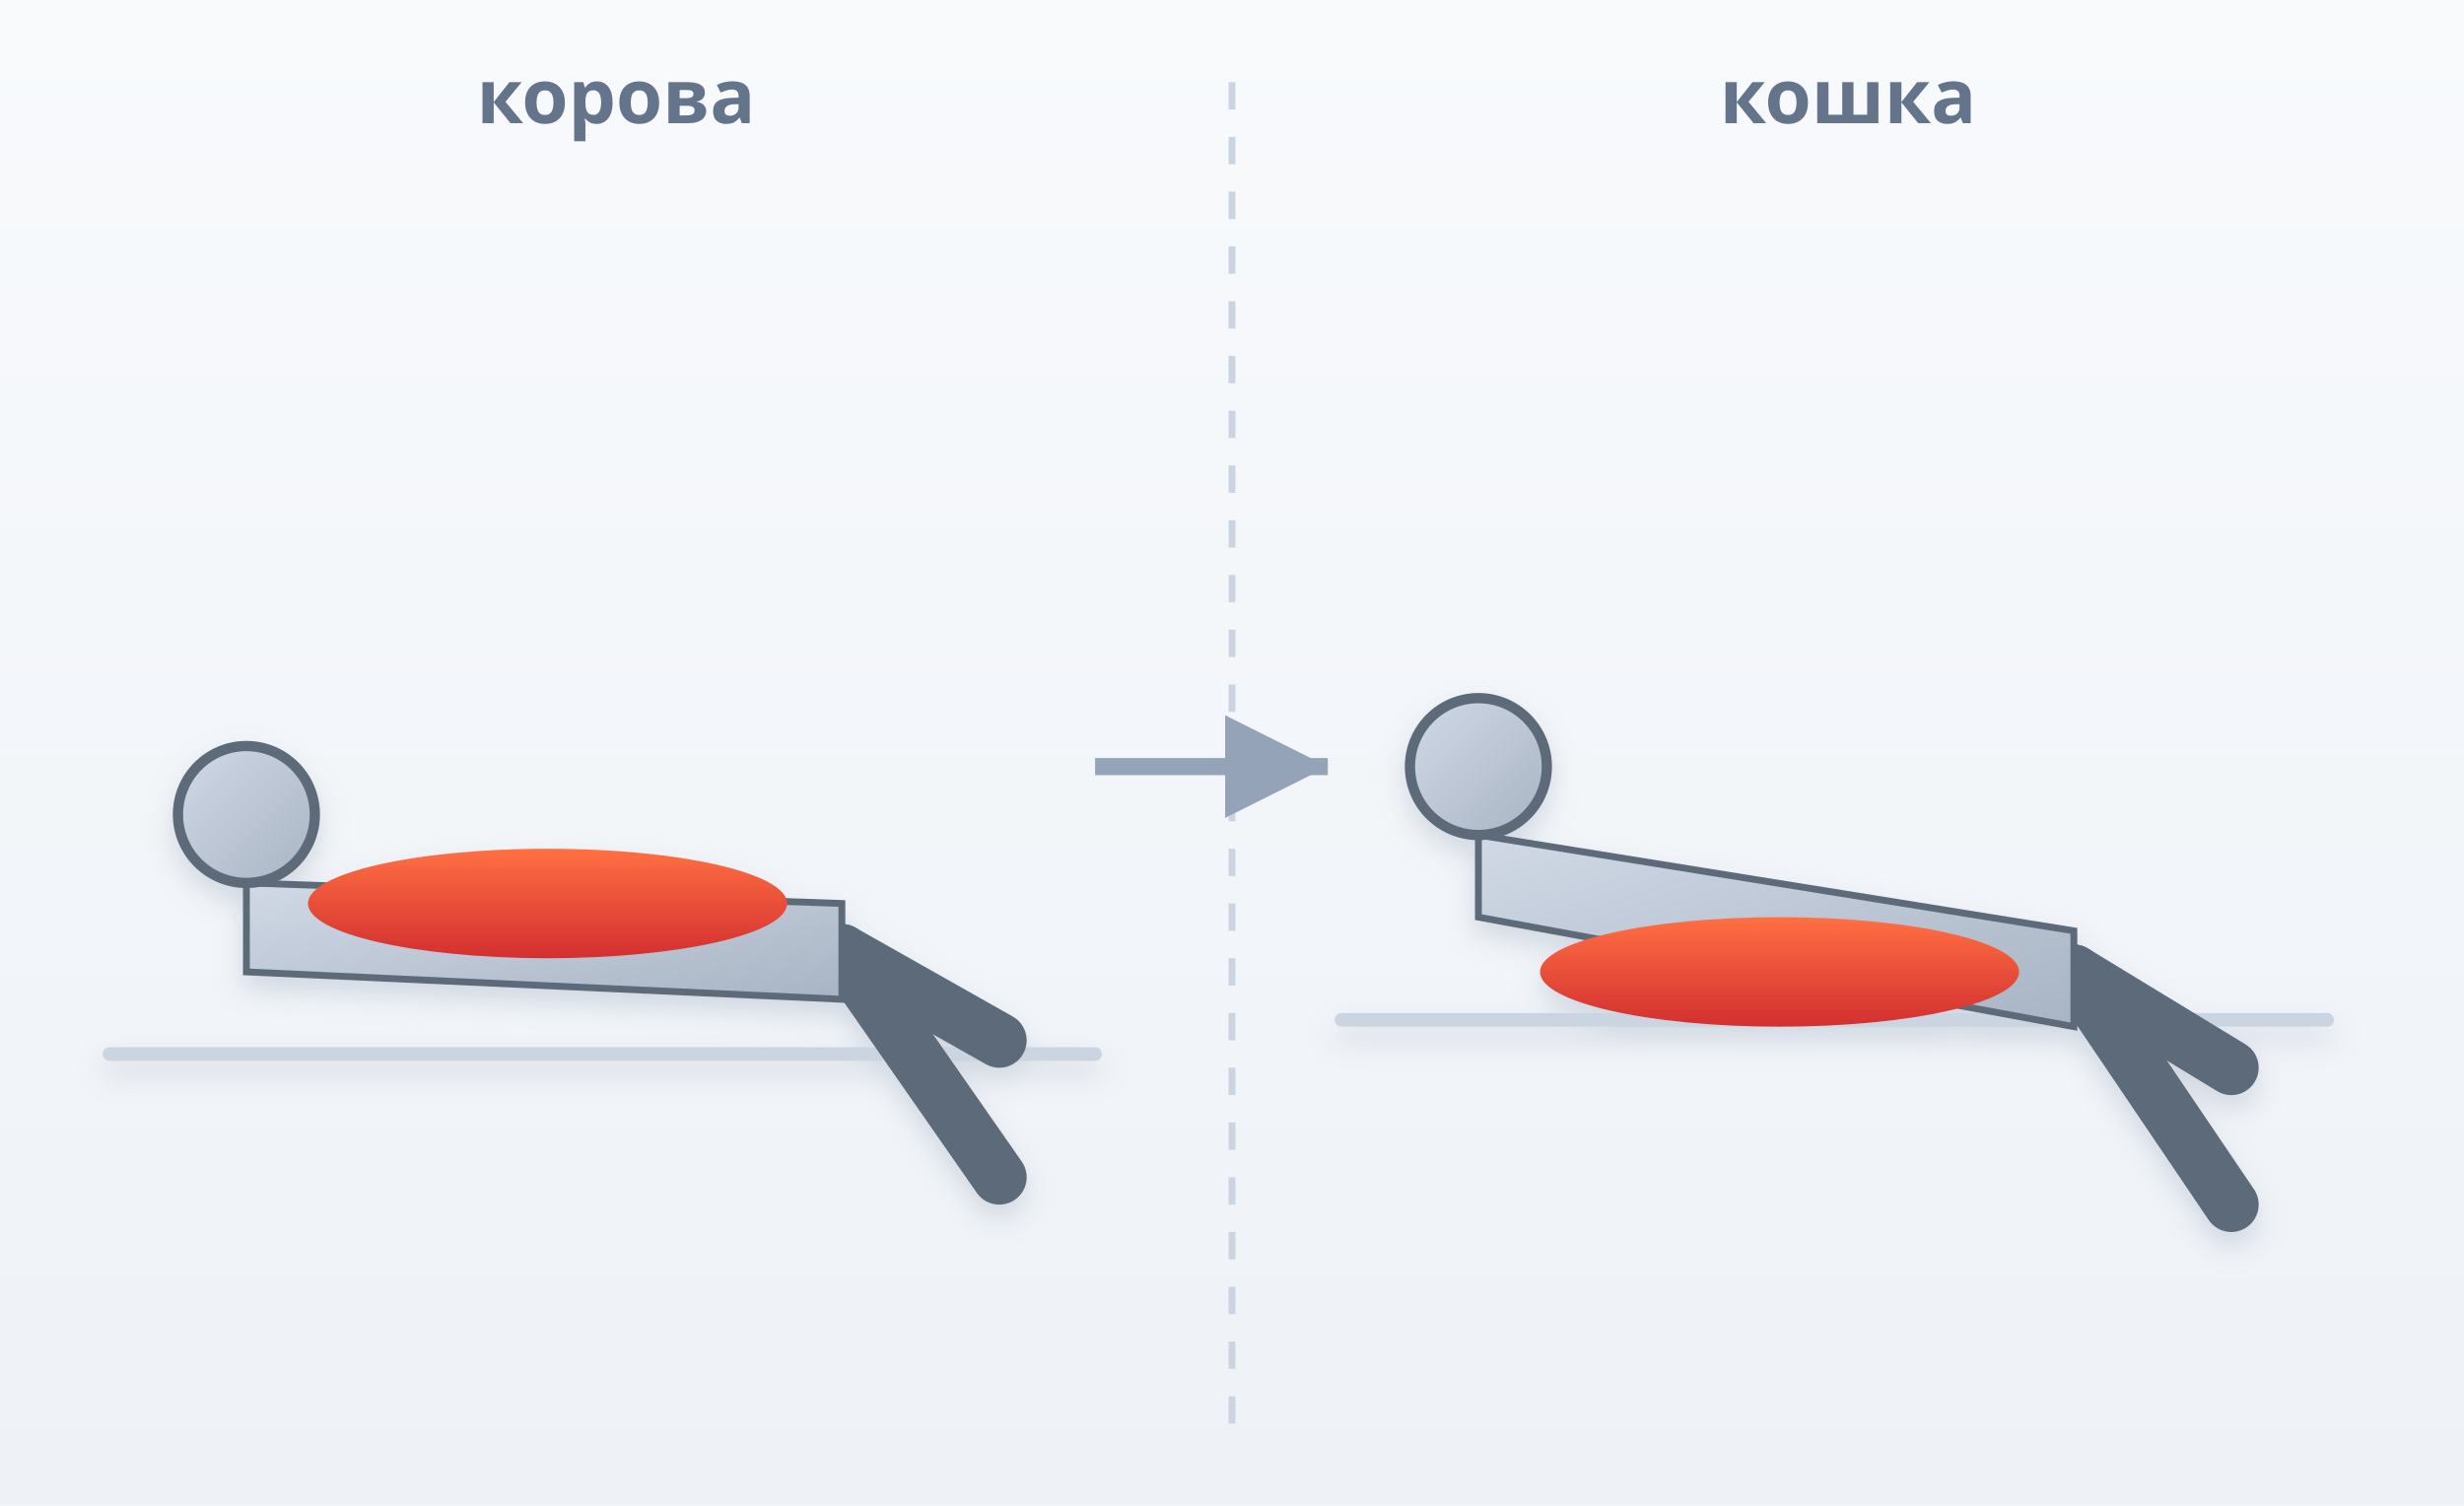
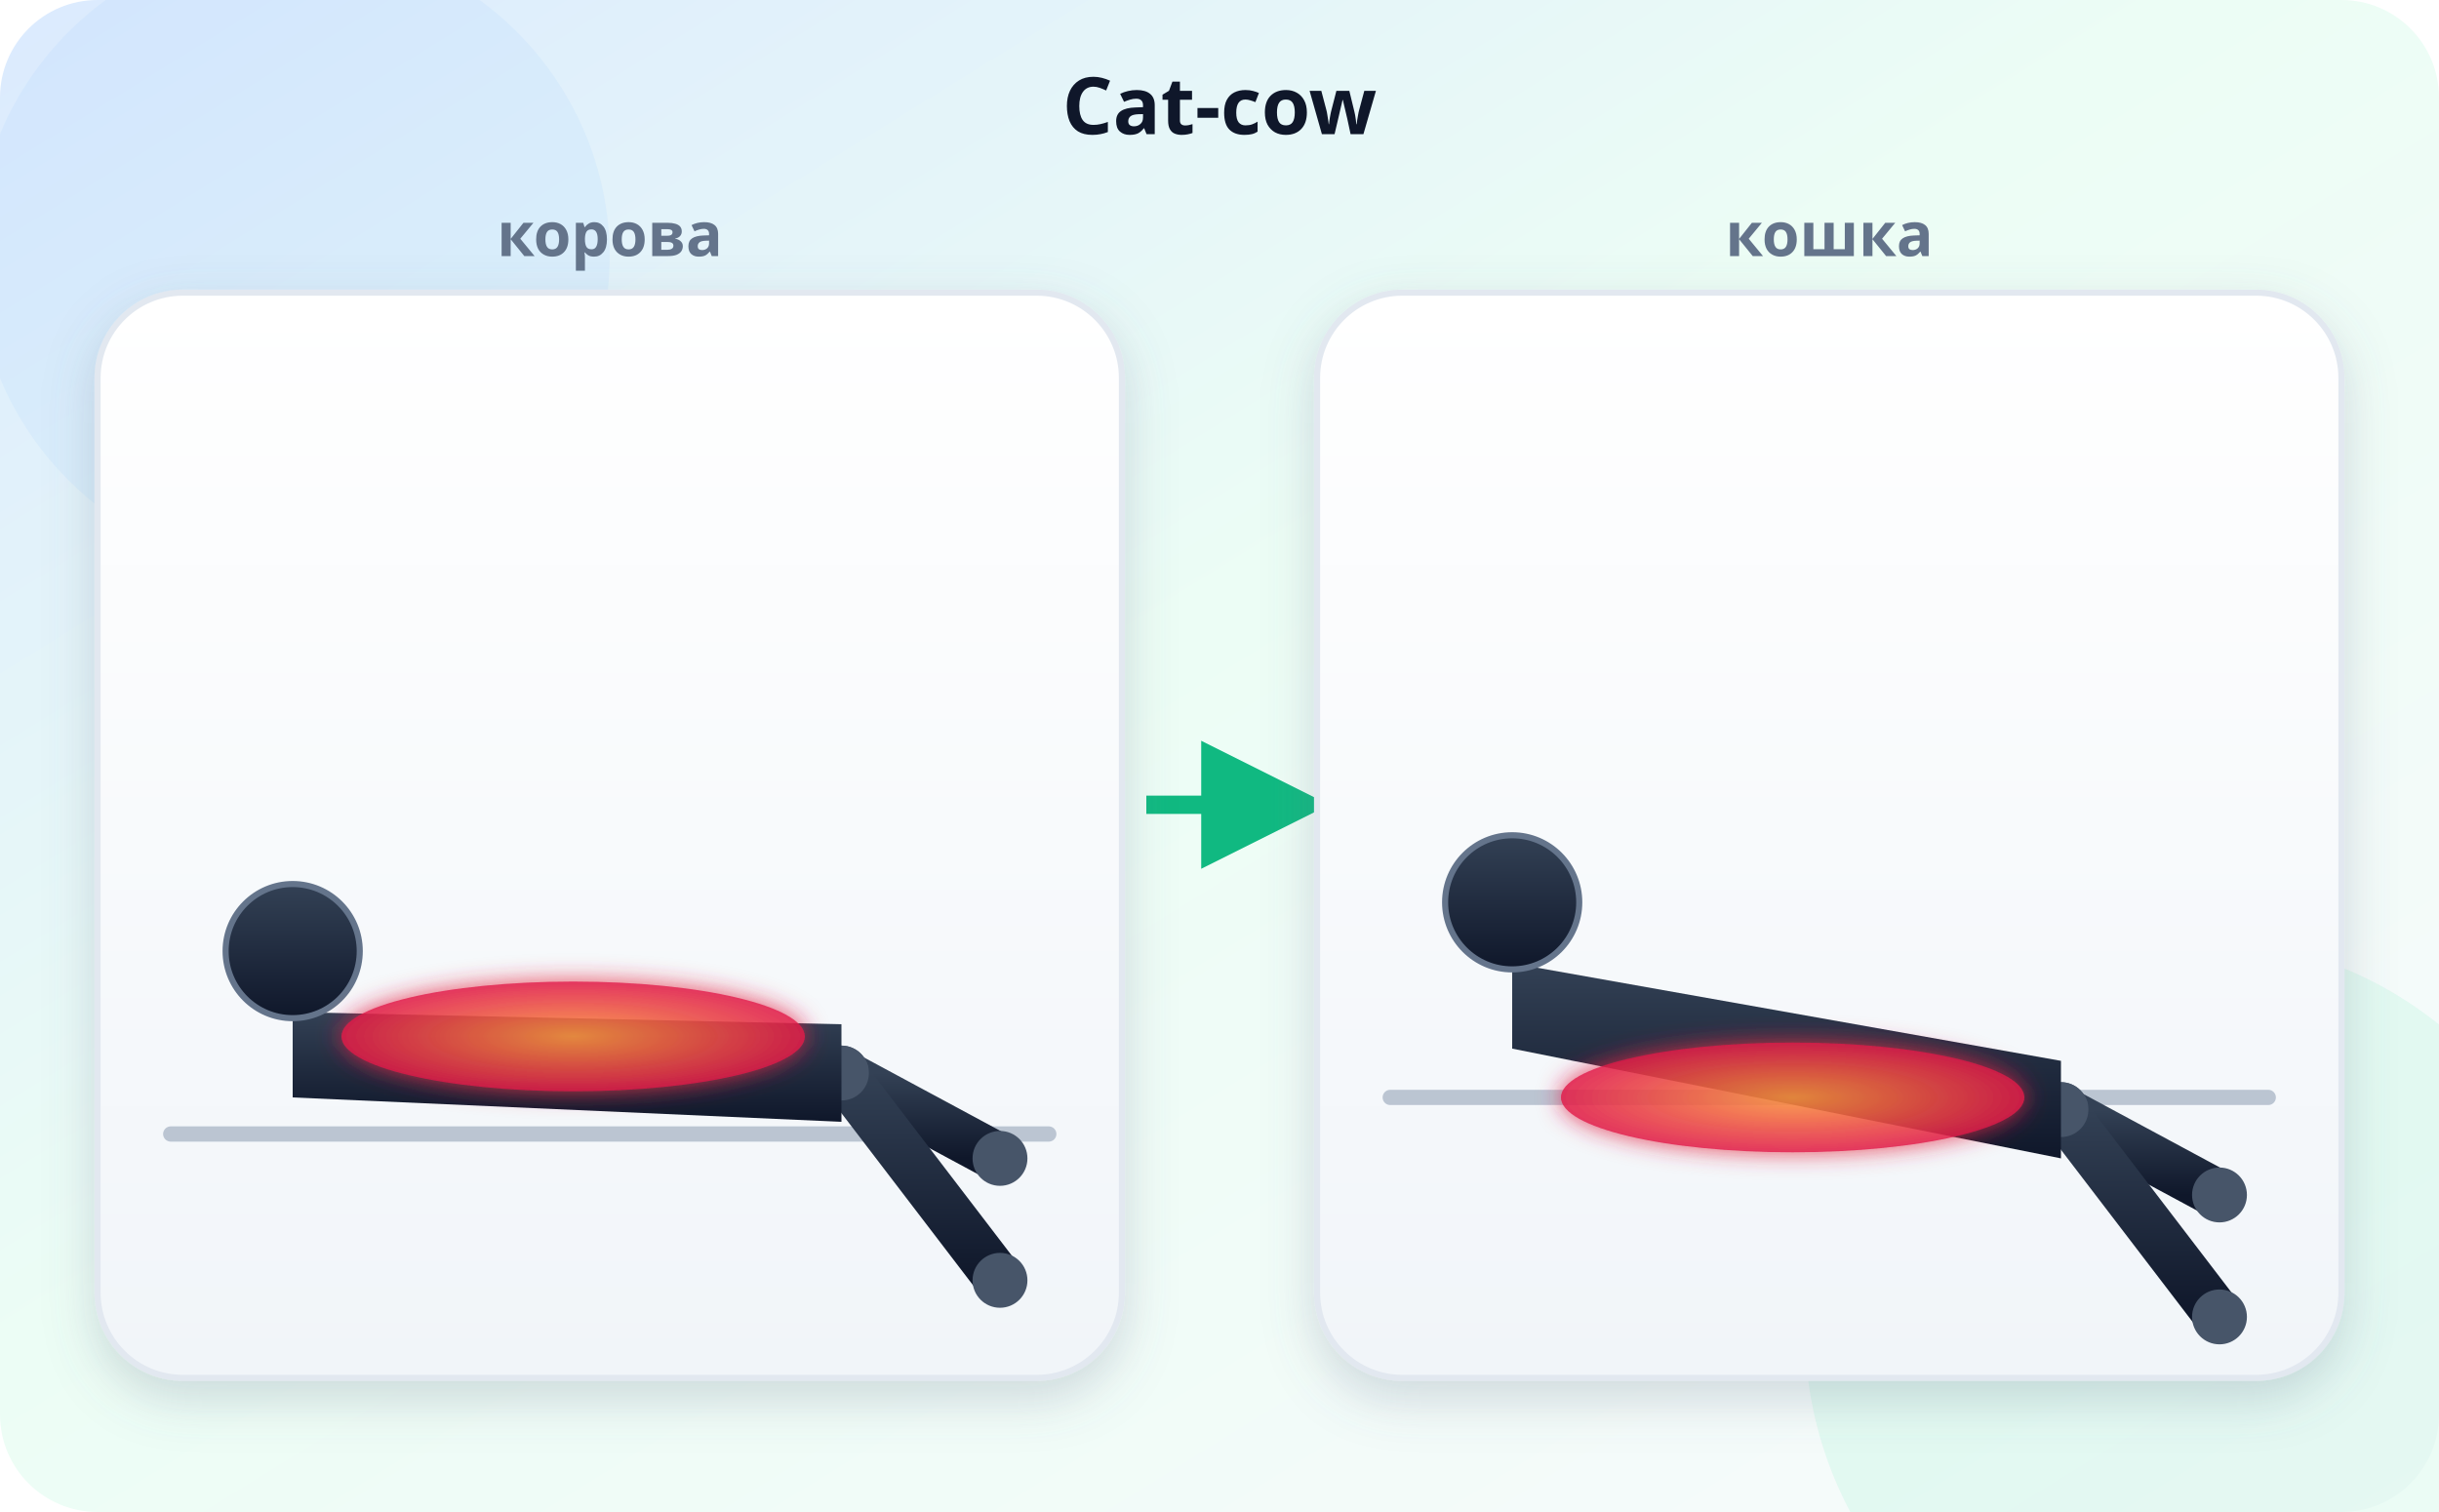
- <svg xmlns="http://www.w3.org/2000/svg" viewBox="0 0 360 220" role="img" aria-label="Cat-cow">
+ <svg xmlns="http://www.w3.org/2000/svg" viewBox="0 0 400 248" role="img" aria-label="Cat-cow">
  <defs>
-     <linearGradient id="bg" x1="0" y1="0" x2="0" y2="1">
-       <stop offset="0%" stop-color="#f8fafc" />
-       <stop offset="100%" stop-color="#eef2f7" />
+     <linearGradient id="cat-cow-bg" x1="0" y1="0" x2="1" y2="1">
+       <stop offset="0%" stop-color="#dbeafe" />
+       <stop offset="45%" stop-color="#ecfdf5" />
+       <stop offset="100%" stop-color="#f8fafc" />
    </linearGradient>
-     <linearGradient id="skin" x1="0" y1="0" x2="1" y2="1">
-       <stop offset="0%" stop-color="#d1d9e6" />
-       <stop offset="100%" stop-color="#a8b4c4" />
+     <linearGradient id="cat-cow-card" x1="0" y1="0" x2="0" y2="1">
+       <stop offset="0%" stop-color="#ffffff" />
+       <stop offset="100%" stop-color="#f1f5f9" />
    </linearGradient>
-     <linearGradient id="muscle" x1="0" y1="0" x2="0" y2="1">
-       <stop offset="0%" stop-color="#ff7043" />
-       <stop offset="100%" stop-color="#d32f2f" />
+     <linearGradient id="cat-cow-body" x1="0" y1="0" x2="0" y2="1">
+       <stop offset="0%" stop-color="#334155" />
+       <stop offset="100%" stop-color="#0f172a" />
    </linearGradient>
-     <filter id="soft" x="-20%" y="-20%" width="140%" height="140%">
-       <feDropShadow dx="0" dy="2" stdDeviation="2" flood-color="#94a3b8" flood-opacity="0.35" />
+     <radialGradient id="cat-cow-muscle" cx="50%" cy="50%" r="50%">
+       <stop offset="0%" stop-color="#fb923c" />
+       <stop offset="100%" stop-color="#e11d48" />
+     </radialGradient>
+     <filter id="cat-cow-shadow" x="-25%" y="-25%" width="150%" height="150%">
+       <feDropShadow dx="0" dy="3" stdDeviation="4" flood-color="#64748b" flood-opacity="0.25" />
    </filter>
-     <marker id="arrow" markerWidth="8" markerHeight="8" refX="6" refY="3" orient="auto">
-       <path d="M0,0 L6,3 L0,6 Z" fill="#94a3b8" />
+     <filter id="cat-cow-glow" x="-40%" y="-40%" width="180%" height="180%">
+       <feGaussianBlur stdDeviation="2" result="b" />
+       <feMerge>
+         <feMergeNode in="b" />
+         <feMergeNode in="SourceGraphic" />
+       </feMerge>
+     </filter>
+     <marker id="cat-cow-arrow" markerWidth="7" markerHeight="7" refX="5" refY="3.5" orient="auto">
+       <path d="M0,0 L7,3.5 L0,7 Z" fill="#10b981" />
    </marker>
  </defs>
-   <rect width="360" height="220" fill="url(#bg)" />
-   <line x1="180" y1="12" x2="180" y2="208" stroke="#cbd5e1" stroke-width="1" stroke-dasharray="4 4" />
-   <text x="90" y="18" text-anchor="middle" font-family="system-ui,sans-serif" font-size="11" font-weight="600" fill="#64748b">корова</text>
-   <text x="270" y="18" text-anchor="middle" font-family="system-ui,sans-serif" font-size="11" font-weight="600" fill="#64748b">кошка</text>
-   <path d="M 160 112 L 194 112" stroke="#94a3b8" stroke-width="2.5" marker-end="url(#arrow)" />
-   <g transform="translate(8, 24)" filter="url(#soft)">
-     <line x1="8" y1="130" x2="152" y2="130" stroke="#cbd5e1" stroke-width="2" stroke-linecap="round" />
-     <line x1="115" y1="115" x2="138" y2="128" stroke="#5d6b7a" stroke-width="8" stroke-linecap="round" />
-     <line x1="115" y1="115" x2="138" y2="148" stroke="#5d6b7a" stroke-width="8" stroke-linecap="round" />
-     <path d="M28 105 L115 108 L115 122 L28 118 Z" fill="url(#skin)" stroke="#5d6b7a" />
-     <circle cx="28" cy="95" r="10" fill="url(#skin)" stroke="#5d6b7a" stroke-width="1.5" />
-     <ellipse cx="72" cy="108" rx="35" ry="8" fill="url(#muscle)" transform="rotate(0 72 108)" />
+   <rect width="400" height="248" fill="url(#cat-cow-bg)" rx="16" />
+   <circle cx="48" cy="42" r="52" fill="#93c5fd" opacity="0.12" />
+   <circle cx="360" cy="218" r="64" fill="#6ee7b7" opacity="0.14" />
+   <text x="200" y="22" text-anchor="middle" font-family="system-ui,sans-serif" font-size="13" font-weight="700" fill="#0f172a">Cat-cow</text>
+   <text x="100" y="42" text-anchor="middle" font-family="system-ui,sans-serif" font-size="10" font-weight="600" fill="#64748b">корова</text>
+   <text x="300" y="42" text-anchor="middle" font-family="system-ui,sans-serif" font-size="10" font-weight="600" fill="#64748b">кошка</text>
+   <path d="M 188 132 L 212 132" stroke="#10b981" stroke-width="3" marker-end="url(#cat-cow-arrow)" />
+   <g transform="translate(16, 48)">
+     <rect x="0" y="0" width="168" height="178" rx="14" fill="url(#cat-cow-card)" filter="url(#cat-cow-shadow)" stroke="#e2e8f0" stroke-width="1" />
+     <line x1="12" y1="138" x2="156" y2="138" stroke="#94a3b8" stroke-width="2.5" stroke-linecap="round" opacity="0.6" />
+     <line x1="122" y1="128" x2="148" y2="142" stroke="url(#cat-cow-body)" stroke-width="8" stroke-linecap="round" />
+     <circle cx="122" cy="128" r="4.5" fill="#475569" />
+     <circle cx="148" cy="142" r="4.5" fill="#475569" />
+     <line x1="122" y1="128" x2="148" y2="162" stroke="url(#cat-cow-body)" stroke-width="8" stroke-linecap="round" />
+     <circle cx="122" cy="128" r="4.5" fill="#475569" />
+     <circle cx="148" cy="162" r="4.5" fill="#475569" />
+     <path d="M32 118 L122 120 L122 136 L32 132 Z" fill="url(#cat-cow-body)" />
+     <circle cx="32" cy="108" r="11" fill="url(#cat-cow-body)" stroke="#64748b" stroke-width="1" />
+     <ellipse cx="78" cy="122" rx="38" ry="9" fill="url(#cat-cow-muscle)" opacity="0.88" filter="url(#cat-cow-glow)" transform="rotate(0 78 122)" />
  </g>
-   <g transform="translate(188, 24)" filter="url(#soft)">
-     <line x1="8" y1="125" x2="152" y2="125" stroke="#cbd5e1" stroke-width="2" stroke-linecap="round" />
-     <line x1="115" y1="118" x2="138" y2="132" stroke="#5d6b7a" stroke-width="8" stroke-linecap="round" />
-     <line x1="115" y1="118" x2="138" y2="152" stroke="#5d6b7a" stroke-width="8" stroke-linecap="round" />
-     <path d="M28 98 L115 112 L115 126 L28 110 Z" fill="url(#skin)" stroke="#5d6b7a" />
-     <circle cx="28" cy="88" r="10" fill="url(#skin)" stroke="#5d6b7a" stroke-width="1.5" />
-     <ellipse cx="72" cy="118" rx="35" ry="8" fill="url(#muscle)" transform="rotate(0 72 118)" />
+   <g transform="translate(216, 48)">
+     <rect x="0" y="0" width="168" height="178" rx="14" fill="url(#cat-cow-card)" filter="url(#cat-cow-shadow)" stroke="#e2e8f0" stroke-width="1" />
+     <line x1="12" y1="132" x2="156" y2="132" stroke="#94a3b8" stroke-width="2.5" stroke-linecap="round" opacity="0.6" />
+     <line x1="122" y1="134" x2="148" y2="148" stroke="url(#cat-cow-body)" stroke-width="8" stroke-linecap="round" />
+     <circle cx="122" cy="134" r="4.5" fill="#475569" />
+     <circle cx="148" cy="148" r="4.5" fill="#475569" />
+     <line x1="122" y1="134" x2="148" y2="168" stroke="url(#cat-cow-body)" stroke-width="8" stroke-linecap="round" />
+     <circle cx="122" cy="134" r="4.5" fill="#475569" />
+     <circle cx="148" cy="168" r="4.5" fill="#475569" />
+     <path d="M32 110 L122 126 L122 142 L32 124 Z" fill="url(#cat-cow-body)" />
+     <circle cx="32" cy="100" r="11" fill="url(#cat-cow-body)" stroke="#64748b" stroke-width="1" />
+     <ellipse cx="78" cy="132" rx="38" ry="9" fill="url(#cat-cow-muscle)" opacity="0.88" filter="url(#cat-cow-glow)" transform="rotate(0 78 132)" />
  </g>
</svg>
